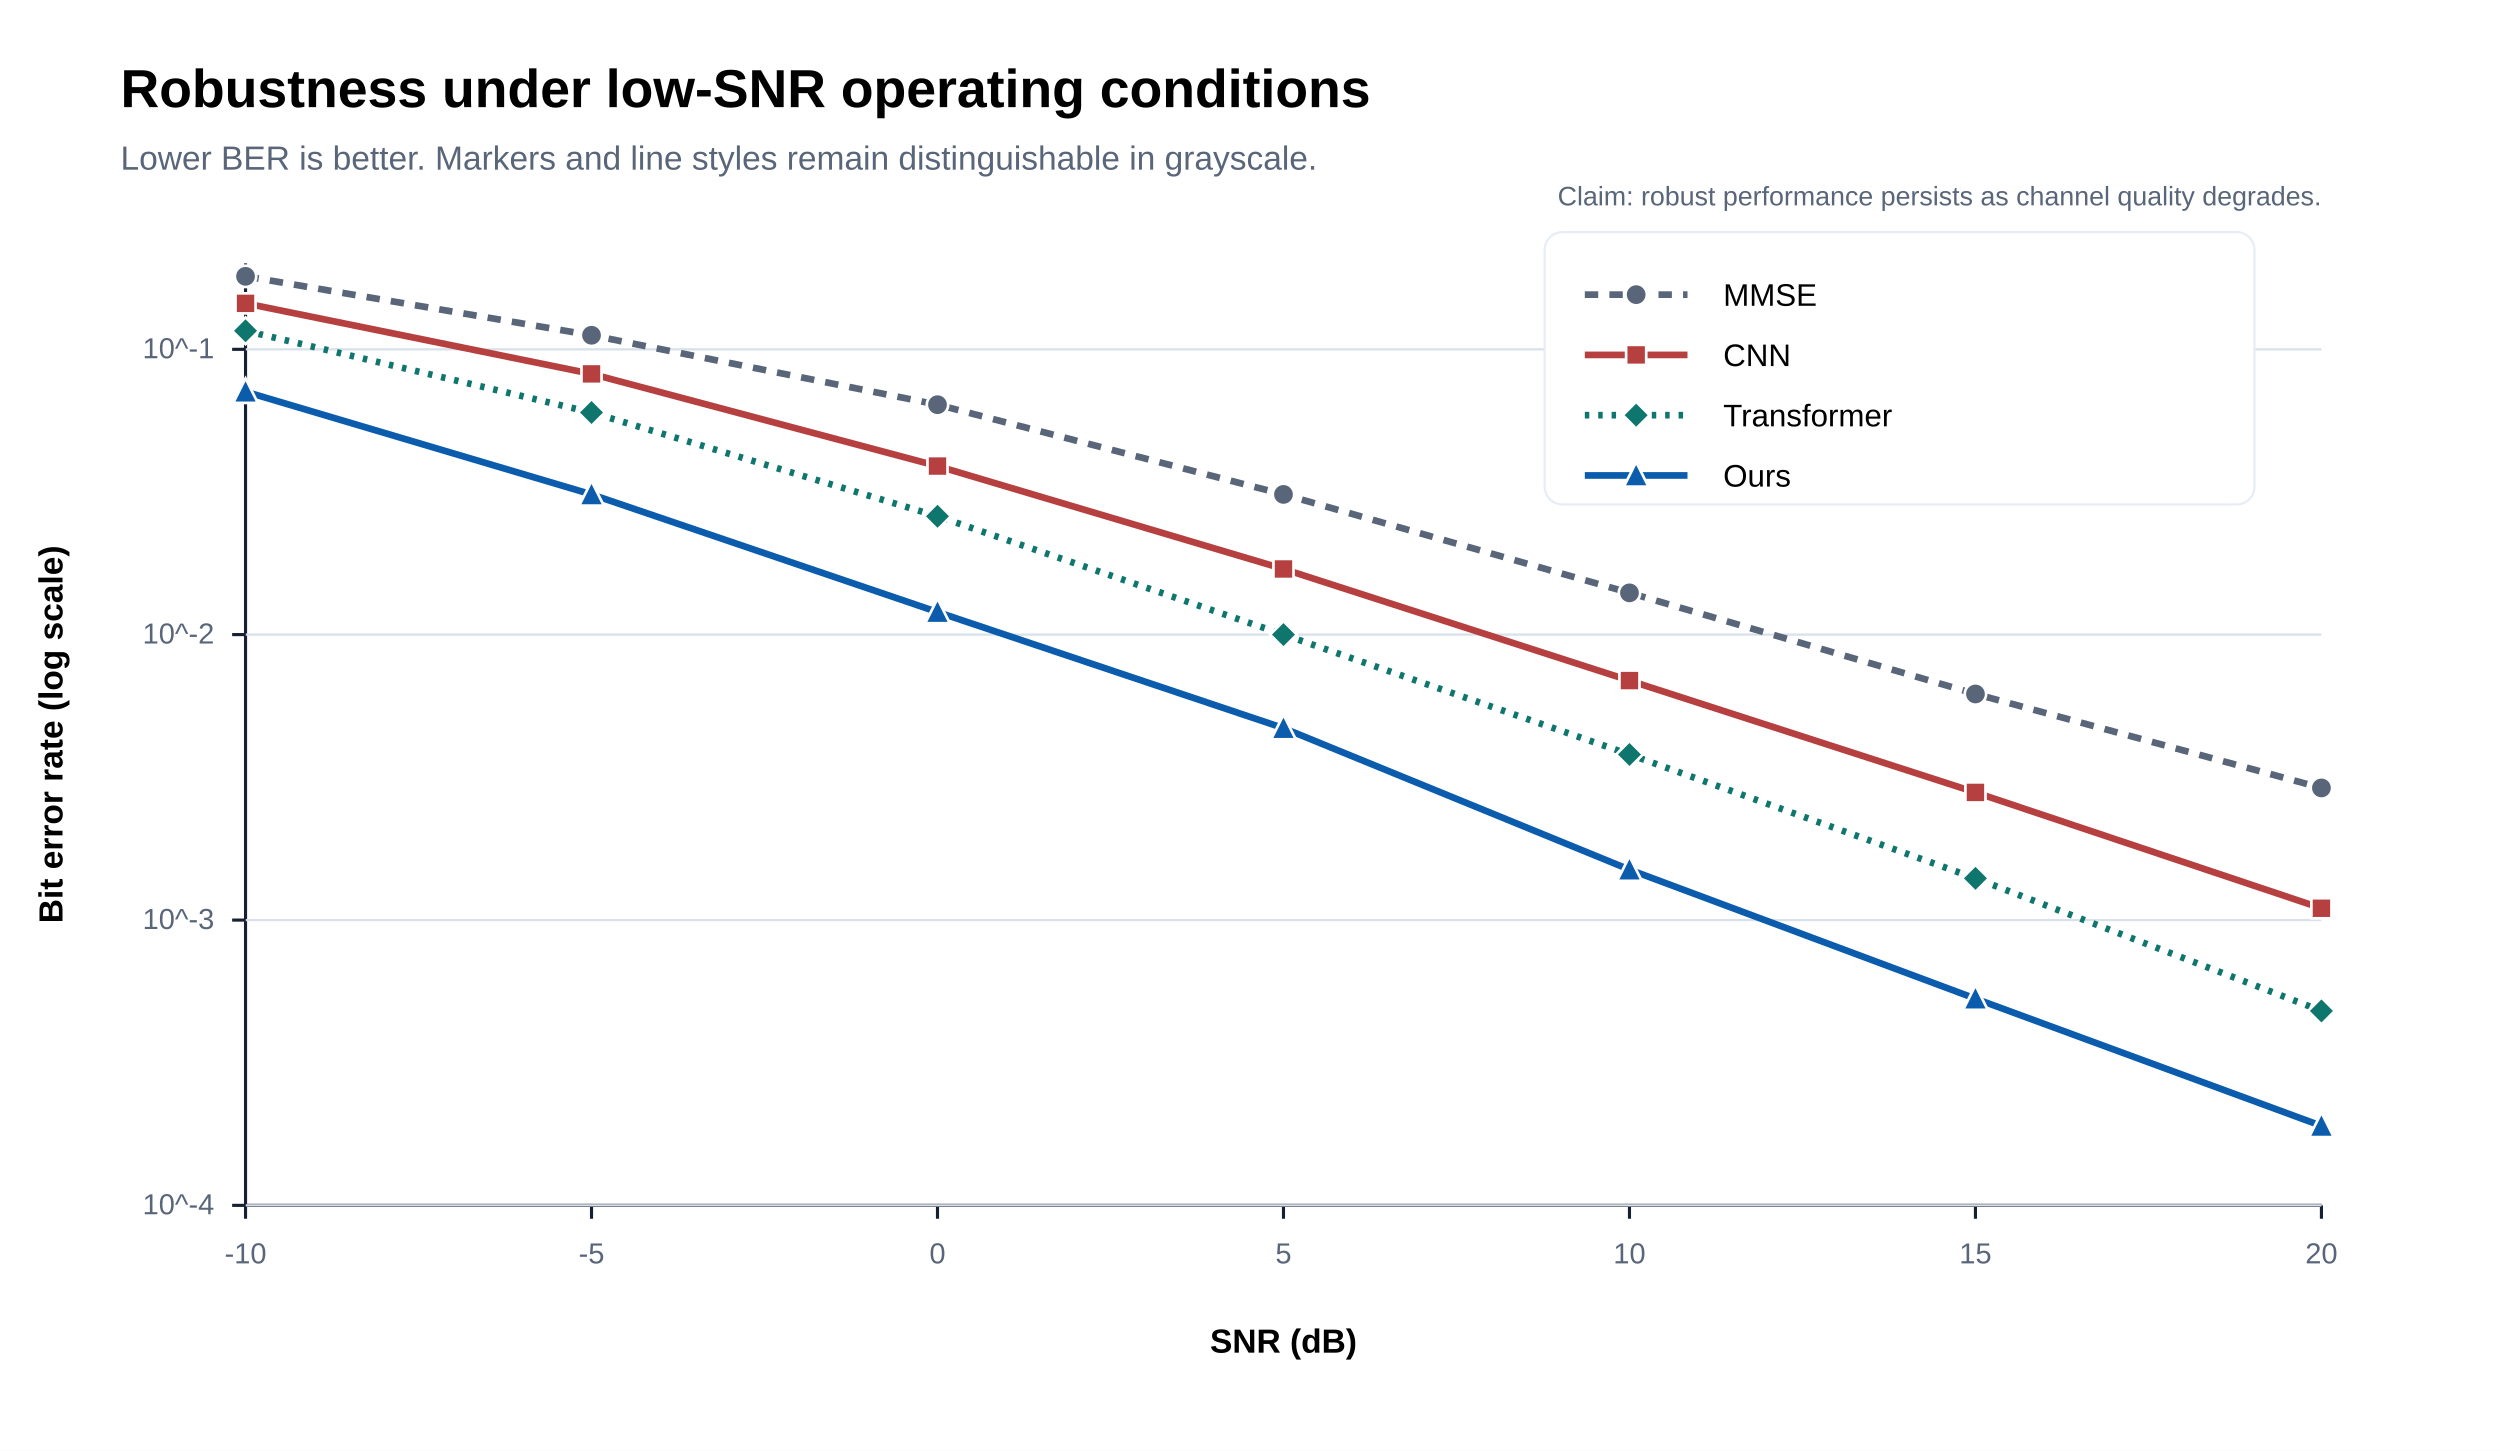
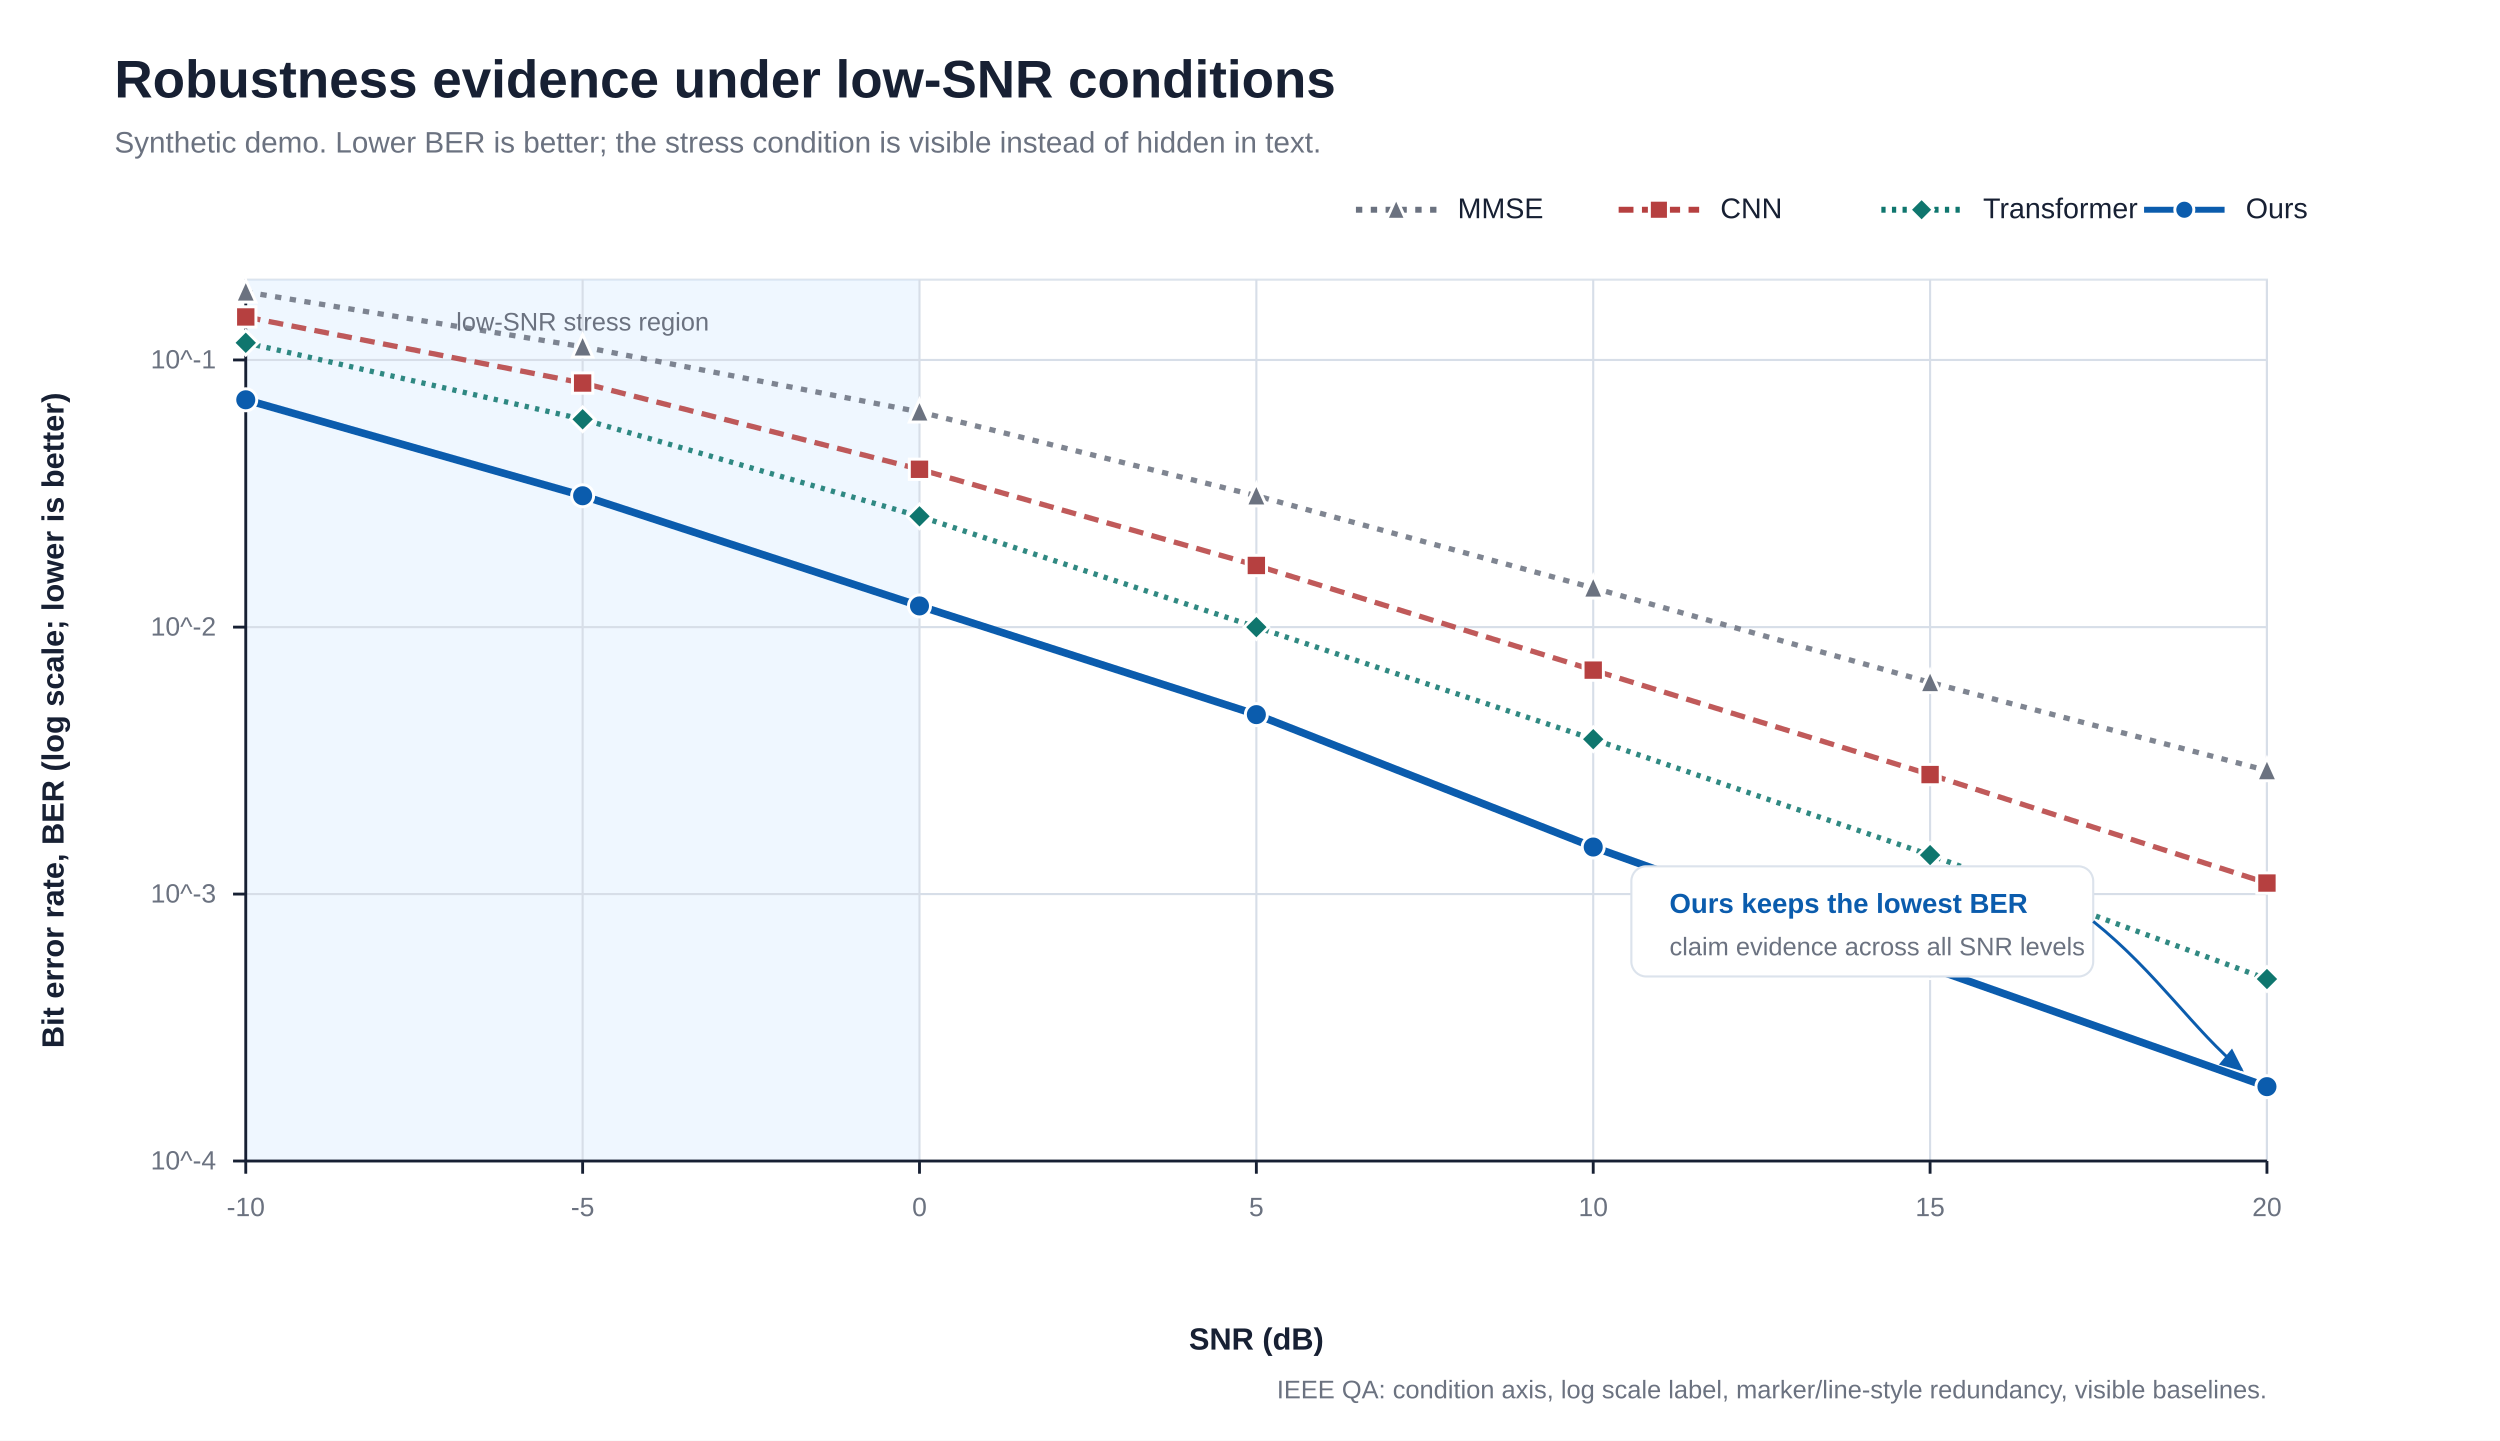
- <svg xmlns="http://www.w3.org/2000/svg" width="1120" height="650" viewBox="0 0 1120 650" role="img">
-   <rect width="1120" height="650" fill="#ffffff" />
+ <svg xmlns="http://www.w3.org/2000/svg" width="1180" height="680" viewBox="0 0 1180 680" role="img" aria-label="Robustness evidence under low-SNR conditions">
+   <rect width="1180" height="680" fill="#ffffff" />
  <style>
-     text { font-family: Arial, Helvetica, sans-serif; }
-     .title { font-size: 24px; font-weight: 700; }
-     .subtitle { font-size: 15px; fill: #596579; }
-     .axis { stroke: #172033; stroke-width: 1.4; }
-     .grid { stroke: #D8E0EA; stroke-width: 1; }
-     .tick { font-size: 13px; fill: #596579; }
-     .label { font-size: 15px; font-weight: 700; }
-     .small { font-size: 12px; fill: #596579; }
-     .legend { font-size: 14px; }
+     text { font-family: Arial, Helvetica, sans-serif; fill: #172033; }
+     .title { font-size: 25px; font-weight: 700; }
+     .subtitle { font-size: 14px; fill: #6B7280; }
+     .axis { stroke: #172033; stroke-width: 1.35; }
+     .grid { stroke: #D7DEE8; stroke-width: 1; }
+     .tick { font-size: 12.5px; fill: #6B7280; }
+     .label { font-size: 14.5px; font-weight: 700; }
+     .small { font-size: 12px; fill: #6B7280; }
+     .legend { font-size: 13.5px; fill: #172033; }
+     .note { font-size: 12px; fill: #6B7280; }
    .panel { font-size: 16px; font-weight: 700; }
+     .method { font-size: 13px; font-weight: 700; }
  </style>
-   <text x="54" y="48" class="title">Robustness under low-SNR operating conditions</text>
-   <text x="54" y="76" class="subtitle">Lower BER is better. Markers and line styles remain distinguishable in grayscale.</text>
-   <line x1="110" y1="540" x2="1040" y2="540" class="axis" />
-   <line x1="110" y1="118" x2="110" y2="540" class="axis" />
-   <line x1="110.0" y1="540" x2="110.0" y2="546" class="axis" />
-   <text x="110.0" y="566" text-anchor="middle" class="tick">-10</text>
-   <line x1="265.0" y1="540" x2="265.0" y2="546" class="axis" />
-   <text x="265.0" y="566" text-anchor="middle" class="tick">-5</text>
-   <line x1="420.0" y1="540" x2="420.0" y2="546" class="axis" />
-   <text x="420.0" y="566" text-anchor="middle" class="tick">0</text>
-   <line x1="575.0" y1="540" x2="575.0" y2="546" class="axis" />
-   <text x="575.0" y="566" text-anchor="middle" class="tick">5</text>
-   <line x1="730.0" y1="540" x2="730.0" y2="546" class="axis" />
-   <text x="730.0" y="566" text-anchor="middle" class="tick">10</text>
-   <line x1="885.0" y1="540" x2="885.0" y2="546" class="axis" />
-   <text x="885.0" y="566" text-anchor="middle" class="tick">15</text>
-   <line x1="1040.0" y1="540" x2="1040.0" y2="546" class="axis" />
-   <text x="1040.0" y="566" text-anchor="middle" class="tick">20</text>
-   <line x1="110" y1="156.5" x2="1040" y2="156.5" class="grid" />
-   <line x1="104" y1="156.5" x2="110" y2="156.5" class="axis" />
-   <text x="96" y="160.5" text-anchor="end" class="tick">10^-1</text>
-   <line x1="110" y1="284.3" x2="1040" y2="284.3" class="grid" />
-   <line x1="104" y1="284.3" x2="110" y2="284.3" class="axis" />
-   <text x="96" y="288.3" text-anchor="end" class="tick">10^-2</text>
-   <line x1="110" y1="412.2" x2="1040" y2="412.2" class="grid" />
-   <line x1="104" y1="412.2" x2="110" y2="412.2" class="axis" />
-   <text x="96" y="416.2" text-anchor="end" class="tick">10^-3</text>
-   <line x1="110" y1="540.0" x2="1040" y2="540.0" class="grid" />
-   <line x1="104" y1="540.0" x2="110" y2="540.0" class="axis" />
-   <text x="96" y="544.0" text-anchor="end" class="tick">10^-4</text>
-   <polyline points="110.0,123.8 265.0,150.2 420.0,181.3 575.0,221.5 730.0,265.6 885.0,310.9 1040.0,353.0" fill="none" stroke="#596579" stroke-width="3" stroke-dasharray="6,5" />
-   <circle cx="110.0" cy="123.8" r="4.8" fill="#596579" stroke="#ffffff" stroke-width="1.2" />
-   <circle cx="265.0" cy="150.2" r="4.8" fill="#596579" stroke="#ffffff" stroke-width="1.2" />
-   <circle cx="420.0" cy="181.3" r="4.8" fill="#596579" stroke="#ffffff" stroke-width="1.2" />
-   <circle cx="575.0" cy="221.5" r="4.8" fill="#596579" stroke="#ffffff" stroke-width="1.2" />
-   <circle cx="730.0" cy="265.6" r="4.8" fill="#596579" stroke="#ffffff" stroke-width="1.2" />
-   <circle cx="885.0" cy="310.9" r="4.8" fill="#596579" stroke="#ffffff" stroke-width="1.2" />
-   <circle cx="1040.0" cy="353.0" r="4.8" fill="#596579" stroke="#ffffff" stroke-width="1.2" />
-   <polyline points="110.0,135.9 265.0,167.5 420.0,208.8 575.0,254.9 730.0,304.9 885.0,355.0 1040.0,406.9" fill="none" stroke="#B64040" stroke-width="3" />
-   <rect x="105.5" y="131.4" width="9" height="9" fill="#B64040" stroke="#ffffff" stroke-width="1.2" />
-   <rect x="260.5" y="163.0" width="9" height="9" fill="#B64040" stroke="#ffffff" stroke-width="1.2" />
-   <rect x="415.5" y="204.3" width="9" height="9" fill="#B64040" stroke="#ffffff" stroke-width="1.2" />
-   <rect x="570.5" y="250.4" width="9" height="9" fill="#B64040" stroke="#ffffff" stroke-width="1.2" />
-   <rect x="725.5" y="300.4" width="9" height="9" fill="#B64040" stroke="#ffffff" stroke-width="1.2" />
-   <rect x="880.5" y="350.5" width="9" height="9" fill="#B64040" stroke="#ffffff" stroke-width="1.2" />
-   <rect x="1035.5" y="402.4" width="9" height="9" fill="#B64040" stroke="#ffffff" stroke-width="1.2" />
-   <polyline points="110.0,148.2 265.0,184.8 420.0,231.3 575.0,284.3 730.0,338.0 885.0,393.5 1040.0,452.9" fill="none" stroke="#0F766E" stroke-width="3" stroke-dasharray="2,4" />
-   <path d="M110.0,142.2 L116.0,148.2 L110.0,154.2 L104.0,148.2 Z" fill="#0F766E" stroke="#ffffff" stroke-width="1.2" />
-   <path d="M265.0,178.8 L271.0,184.8 L265.0,190.8 L259.0,184.8 Z" fill="#0F766E" stroke="#ffffff" stroke-width="1.2" />
-   <path d="M420.0,225.3 L426.0,231.3 L420.0,237.3 L414.0,231.3 Z" fill="#0F766E" stroke="#ffffff" stroke-width="1.2" />
-   <path d="M575.0,278.3 L581.0,284.3 L575.0,290.3 L569.0,284.3 Z" fill="#0F766E" stroke="#ffffff" stroke-width="1.2" />
-   <path d="M730.0,332.0 L736.0,338.0 L730.0,344.0 L724.0,338.0 Z" fill="#0F766E" stroke="#ffffff" stroke-width="1.2" />
-   <path d="M885.0,387.5 L891.0,393.5 L885.0,399.5 L879.0,393.5 Z" fill="#0F766E" stroke="#ffffff" stroke-width="1.2" />
-   <path d="M1040.0,446.9 L1046.0,452.9 L1040.0,458.9 L1034.0,452.9 Z" fill="#0F766E" stroke="#ffffff" stroke-width="1.2" />
-   <polyline points="110.0,175.5 265.0,221.5 420.0,274.2 575.0,326.2 730.0,389.6 885.0,447.4 1040.0,504.4" fill="none" stroke="#0B5CAD" stroke-width="3" />
-   <path d="M110.0,169.5 L115.5,180.5 L104.5,180.5 Z" fill="#0B5CAD" stroke="#ffffff" stroke-width="1.2" />
-   <path d="M265.0,215.5 L270.5,226.5 L259.5,226.5 Z" fill="#0B5CAD" stroke="#ffffff" stroke-width="1.2" />
-   <path d="M420.0,268.2 L425.5,279.2 L414.5,279.2 Z" fill="#0B5CAD" stroke="#ffffff" stroke-width="1.2" />
-   <path d="M575.0,320.2 L580.5,331.2 L569.5,331.2 Z" fill="#0B5CAD" stroke="#ffffff" stroke-width="1.2" />
-   <path d="M730.0,383.6 L735.5,394.6 L724.5,394.6 Z" fill="#0B5CAD" stroke="#ffffff" stroke-width="1.2" />
-   <path d="M885.0,441.4 L890.5,452.4 L879.5,452.4 Z" fill="#0B5CAD" stroke="#ffffff" stroke-width="1.2" />
-   <path d="M1040.0,498.4 L1045.5,509.4 L1034.5,509.4 Z" fill="#0B5CAD" stroke="#ffffff" stroke-width="1.2" />
-   <text x="575.0" y="606" text-anchor="middle" class="label">SNR (dB)</text>
-   <text x="28" y="329.0" transform="rotate(-90 28 329.0)" text-anchor="middle" class="label">Bit error rate (log scale)</text>
-   <rect x="692" y="104" width="318" height="122" rx="8" fill="#ffffff" stroke="#E7EDF4" />
-   <line x1="710" y1="132" x2="756" y2="132" stroke="#596579" stroke-width="3" stroke-dasharray="6,5" />
-   <circle cx="733.0" cy="132.0" r="4.8" fill="#596579" stroke="#ffffff" stroke-width="1.2" />
-   <text x="772" y="137" class="legend">MMSE</text>
-   <line x1="710" y1="159" x2="756" y2="159" stroke="#B64040" stroke-width="3" />
-   <rect x="728.5" y="154.5" width="9" height="9" fill="#B64040" stroke="#ffffff" stroke-width="1.2" />
-   <text x="772" y="164" class="legend">CNN</text>
-   <line x1="710" y1="186" x2="756" y2="186" stroke="#0F766E" stroke-width="3" stroke-dasharray="2,4" />
-   <path d="M733.0,180.0 L739.0,186.0 L733.0,192.0 L727.0,186.0 Z" fill="#0F766E" stroke="#ffffff" stroke-width="1.2" />
-   <text x="772" y="191" class="legend">Transformer</text>
-   <line x1="710" y1="213" x2="756" y2="213" stroke="#0B5CAD" stroke-width="3" />
-   <path d="M733.0,207.0 L738.5,218.0 L727.5,218.0 Z" fill="#0B5CAD" stroke="#ffffff" stroke-width="1.2" />
-   <text x="772" y="218" class="legend">Ours</text>
-   <text x="1040" y="92" text-anchor="end" class="small">Claim: robust performance persists as channel quality degrades.</text>
+   <text x="54" y="46" class="title">Robustness evidence under low-SNR conditions</text>
+   <text x="54" y="72" class="subtitle">Synthetic demo. Lower BER is better; the stress condition is visible instead of hidden in text.</text>
+   <rect x="116" y="132" width="954" height="416" fill="#ffffff" stroke="#DCE3EC" />
+   <rect x="116.0" y="132" width="318.0" height="416" fill="#D9ECFF" opacity="0.42" />
+   <text x="275.0" y="156" text-anchor="middle" class="note">low-SNR stress region</text>
+   <line x1="116.0" y1="132" x2="116.0" y2="548" class="grid" />
+   <line x1="116.0" y1="548" x2="116.0" y2="554" class="axis" />
+   <text x="116.0" y="574" text-anchor="middle" class="tick">-10</text>
+   <line x1="275.0" y1="132" x2="275.0" y2="548" class="grid" />
+   <line x1="275.0" y1="548" x2="275.0" y2="554" class="axis" />
+   <text x="275.0" y="574" text-anchor="middle" class="tick">-5</text>
+   <line x1="434.0" y1="132" x2="434.0" y2="548" class="grid" />
+   <line x1="434.0" y1="548" x2="434.0" y2="554" class="axis" />
+   <text x="434.0" y="574" text-anchor="middle" class="tick">0</text>
+   <line x1="593.0" y1="132" x2="593.0" y2="548" class="grid" />
+   <line x1="593.0" y1="548" x2="593.0" y2="554" class="axis" />
+   <text x="593.0" y="574" text-anchor="middle" class="tick">5</text>
+   <line x1="752.0" y1="132" x2="752.0" y2="548" class="grid" />
+   <line x1="752.0" y1="548" x2="752.0" y2="554" class="axis" />
+   <text x="752.0" y="574" text-anchor="middle" class="tick">10</text>
+   <line x1="911.0" y1="132" x2="911.0" y2="548" class="grid" />
+   <line x1="911.0" y1="548" x2="911.0" y2="554" class="axis" />
+   <text x="911.0" y="574" text-anchor="middle" class="tick">15</text>
+   <line x1="1070.0" y1="132" x2="1070.0" y2="548" class="grid" />
+   <line x1="1070.0" y1="548" x2="1070.0" y2="554" class="axis" />
+   <text x="1070.0" y="574" text-anchor="middle" class="tick">20</text>
+   <line x1="116" y1="169.9" x2="1070" y2="169.9" class="grid" />
+   <line x1="110" y1="169.9" x2="116" y2="169.9" class="axis" />
+   <text x="102" y="173.9" text-anchor="end" class="tick">10^-1</text>
+   <line x1="116" y1="296.0" x2="1070" y2="296.0" class="grid" />
+   <line x1="110" y1="296.0" x2="116" y2="296.0" class="axis" />
+   <text x="102" y="300.0" text-anchor="end" class="tick">10^-2</text>
+   <line x1="116" y1="422.0" x2="1070" y2="422.0" class="grid" />
+   <line x1="110" y1="422.0" x2="116" y2="422.0" class="axis" />
+   <text x="102" y="426.0" text-anchor="end" class="tick">10^-3</text>
+   <line x1="116" y1="548.0" x2="1070" y2="548.0" class="grid" />
+   <line x1="110" y1="548.0" x2="116" y2="548.0" class="axis" />
+   <text x="102" y="552.0" text-anchor="end" class="tick">10^-4</text>
+   <line x1="116" y1="548" x2="1070" y2="548" class="axis" />
+   <line x1="116" y1="132" x2="116" y2="548" class="axis" />
+   <polyline points="116.0,137.8 275.0,163.7 434.0,194.4 593.0,234.0 752.0,277.5 911.0,322.1 1070.0,363.7" fill="none" stroke="#6B7280" stroke-width="2.5" opacity="0.86" stroke-dasharray="3,4" />
+   <path d="M116.0,132.0 L120.8,142.6 L111.2,142.6 Z" fill="#6B7280" stroke="#ffffff" stroke-width="1.4" />
+   <path d="M275.0,157.9 L279.8,168.5 L270.2,168.5 Z" fill="#6B7280" stroke="#ffffff" stroke-width="1.4" />
+   <path d="M434.0,188.6 L438.8,199.2 L429.2,199.2 Z" fill="#6B7280" stroke="#ffffff" stroke-width="1.4" />
+   <path d="M593.0,228.2 L597.8,238.8 L588.2,238.8 Z" fill="#6B7280" stroke="#ffffff" stroke-width="1.4" />
+   <path d="M752.0,271.7 L756.8,282.3 L747.2,282.3 Z" fill="#6B7280" stroke="#ffffff" stroke-width="1.4" />
+   <path d="M911.0,316.3 L915.8,326.9 L906.2,326.9 Z" fill="#6B7280" stroke="#ffffff" stroke-width="1.4" />
+   <path d="M1070.0,357.9 L1074.8,368.5 L1065.2,368.5 Z" fill="#6B7280" stroke="#ffffff" stroke-width="1.4" />
+   <polyline points="116.0,149.6 275.0,180.8 434.0,221.5 593.0,266.9 752.0,316.3 911.0,365.6 1070.0,416.8" fill="none" stroke="#B64040" stroke-width="2.5" opacity="0.86" stroke-dasharray="7,4" />
+   <rect x="111.2" y="144.8" width="9.6" height="9.6" fill="#B64040" stroke="#ffffff" stroke-width="1.4" />
+   <rect x="270.2" y="176.0" width="9.6" height="9.6" fill="#B64040" stroke="#ffffff" stroke-width="1.4" />
+   <rect x="429.2" y="216.7" width="9.6" height="9.6" fill="#B64040" stroke="#ffffff" stroke-width="1.4" />
+   <rect x="588.2" y="262.1" width="9.6" height="9.6" fill="#B64040" stroke="#ffffff" stroke-width="1.4" />
+   <rect x="747.2" y="311.5" width="9.6" height="9.6" fill="#B64040" stroke="#ffffff" stroke-width="1.4" />
+   <rect x="906.2" y="360.8" width="9.6" height="9.6" fill="#B64040" stroke="#ffffff" stroke-width="1.4" />
+   <rect x="1065.2" y="412.0" width="9.6" height="9.6" fill="#B64040" stroke="#ffffff" stroke-width="1.4" />
+   <polyline points="116.0,161.8 275.0,197.9 434.0,243.7 593.0,296.0 752.0,348.9 911.0,403.6 1070.0,462.1" fill="none" stroke="#0F766E" stroke-width="2.5" opacity="0.86" stroke-dasharray="2,3" />
+   <path d="M116.0,156.0 L121.8,161.8 L116.0,167.6 L110.2,161.8 Z" fill="#0F766E" stroke="#ffffff" stroke-width="1.4" />
+   <path d="M275.0,192.1 L280.8,197.9 L275.0,203.7 L269.2,197.9 Z" fill="#0F766E" stroke="#ffffff" stroke-width="1.4" />
+   <path d="M434.0,237.9 L439.8,243.7 L434.0,249.5 L428.2,243.7 Z" fill="#0F766E" stroke="#ffffff" stroke-width="1.4" />
+   <path d="M593.0,290.2 L598.8,296.0 L593.0,301.8 L587.2,296.0 Z" fill="#0F766E" stroke="#ffffff" stroke-width="1.4" />
+   <path d="M752.0,343.1 L757.8,348.9 L752.0,354.7 L746.2,348.9 Z" fill="#0F766E" stroke="#ffffff" stroke-width="1.4" />
+   <path d="M911.0,397.8 L916.8,403.6 L911.0,409.4 L905.2,403.6 Z" fill="#0F766E" stroke="#ffffff" stroke-width="1.4" />
+   <path d="M1070.0,456.3 L1075.8,462.1 L1070.0,467.9 L1064.2,462.1 Z" fill="#0F766E" stroke="#ffffff" stroke-width="1.4" />
+   <polyline points="116.0,188.7 275.0,234.0 434.0,286.0 593.0,337.3 752.0,399.8 911.0,456.7 1070.0,512.9" fill="none" stroke="#0B5CAD" stroke-width="3.6" opacity="1.0" />
+   <circle cx="116.0" cy="188.7" r="5.2" fill="#0B5CAD" stroke="#ffffff" stroke-width="1.4" />
+   <circle cx="275.0" cy="234.0" r="5.2" fill="#0B5CAD" stroke="#ffffff" stroke-width="1.4" />
+   <circle cx="434.0" cy="286.0" r="5.2" fill="#0B5CAD" stroke="#ffffff" stroke-width="1.4" />
+   <circle cx="593.0" cy="337.3" r="5.2" fill="#0B5CAD" stroke="#ffffff" stroke-width="1.4" />
+   <circle cx="752.0" cy="399.8" r="5.2" fill="#0B5CAD" stroke="#ffffff" stroke-width="1.4" />
+   <circle cx="911.0" cy="456.7" r="5.2" fill="#0B5CAD" stroke="#ffffff" stroke-width="1.4" />
+   <circle cx="1070.0" cy="512.9" r="5.2" fill="#0B5CAD" stroke="#ffffff" stroke-width="1.4" />
+   <line x1="640" y1="99" x2="678" y2="99" stroke="#6B7280" stroke-width="2.8" stroke-dasharray="3,4" />
+   <path d="M659.0,93.5 L663.5,103.5 L654.5,103.5 Z" fill="#6B7280" stroke="#ffffff" stroke-width="1.4" />
+   <text x="688" y="103" class="legend">MMSE</text>
+   <line x1="764" y1="99" x2="802" y2="99" stroke="#B64040" stroke-width="2.8" stroke-dasharray="7,4" />
+   <rect x="778.5" y="94.5" width="9.0" height="9.0" fill="#B64040" stroke="#ffffff" stroke-width="1.4" />
+   <text x="812" y="103" class="legend">CNN</text>
+   <line x1="888" y1="99" x2="926" y2="99" stroke="#0F766E" stroke-width="2.8" stroke-dasharray="2,3" />
+   <path d="M907.0,93.5 L912.5,99.0 L907.0,104.5 L901.5,99.0 Z" fill="#0F766E" stroke="#ffffff" stroke-width="1.4" />
+   <text x="936" y="103" class="legend">Transformer</text>
+   <line x1="1012" y1="99" x2="1050" y2="99" stroke="#0B5CAD" stroke-width="2.8" />
+   <circle cx="1031.0" cy="99.0" r="4.5" fill="#0B5CAD" stroke="#ffffff" stroke-width="1.4" />
+   <text x="1060" y="103" class="legend">Ours</text>
+   <rect x="770.0" y="408.9" width="218" height="52" rx="7" fill="#ffffff" stroke="#DCE3EC" />
+   <path d="M988.0,434.9 C1018.0,458.9 1036.0,486.9 1058.0,504.9" fill="none" stroke="#0B5CAD" stroke-width="1.4" marker-end="url(#arrow-blue)" />
+   <defs>
+     <marker id="arrow-blue" markerWidth="8" markerHeight="8" refX="7" refY="3.5" orient="auto">
+       <path d="M0,0 L8,3.5 L0,7 Z" fill="#0B5CAD" />
+     </marker>
+   </defs>
+   <text x="788.0" y="430.9" class="method" style="fill:#0B5CAD">Ours keeps the lowest BER</text>
+   <text x="788.0" y="450.9" class="small">claim evidence across all SNR levels</text>
+   <text x="593.0" y="637" text-anchor="middle" class="label">SNR (dB)</text>
+   <text x="30" y="340.0" transform="rotate(-90 30 340.0)" text-anchor="middle" class="label">Bit error rate, BER (log scale; lower is better)</text>
+   <text x="1070" y="660" text-anchor="end" class="small">IEEE QA: condition axis, log scale label, marker/line-style redundancy, visible baselines.</text>
</svg>
